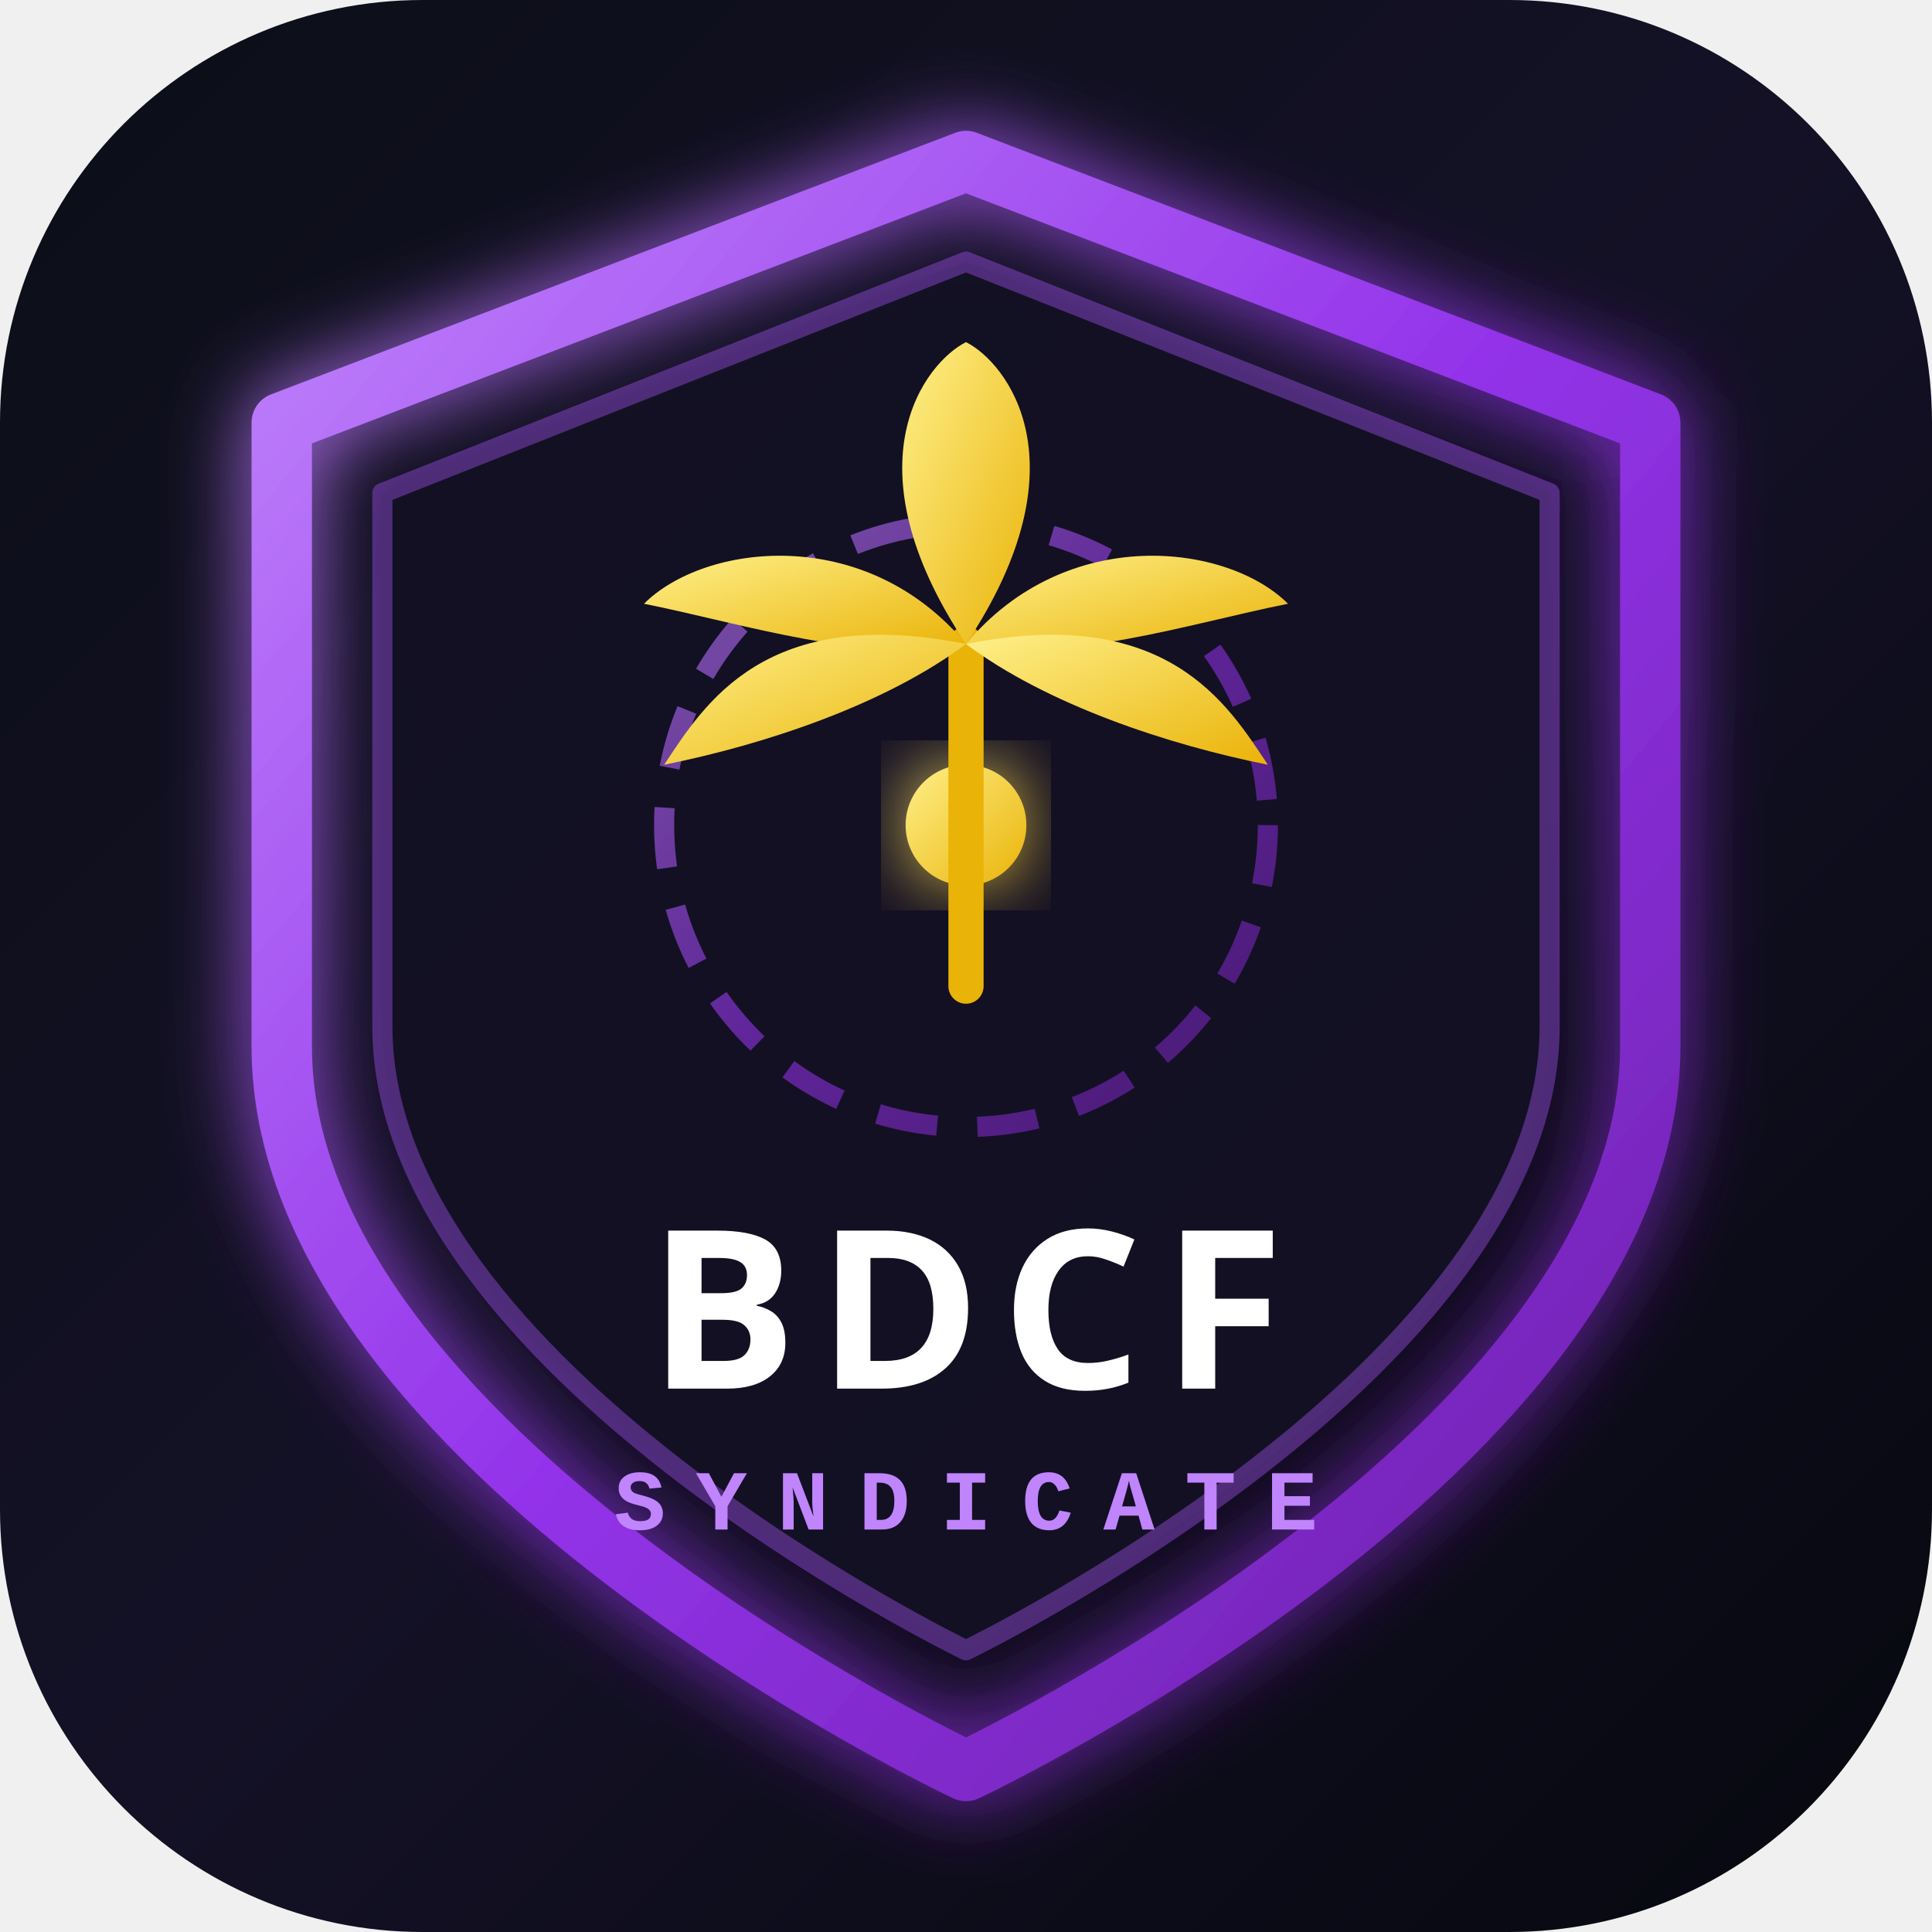
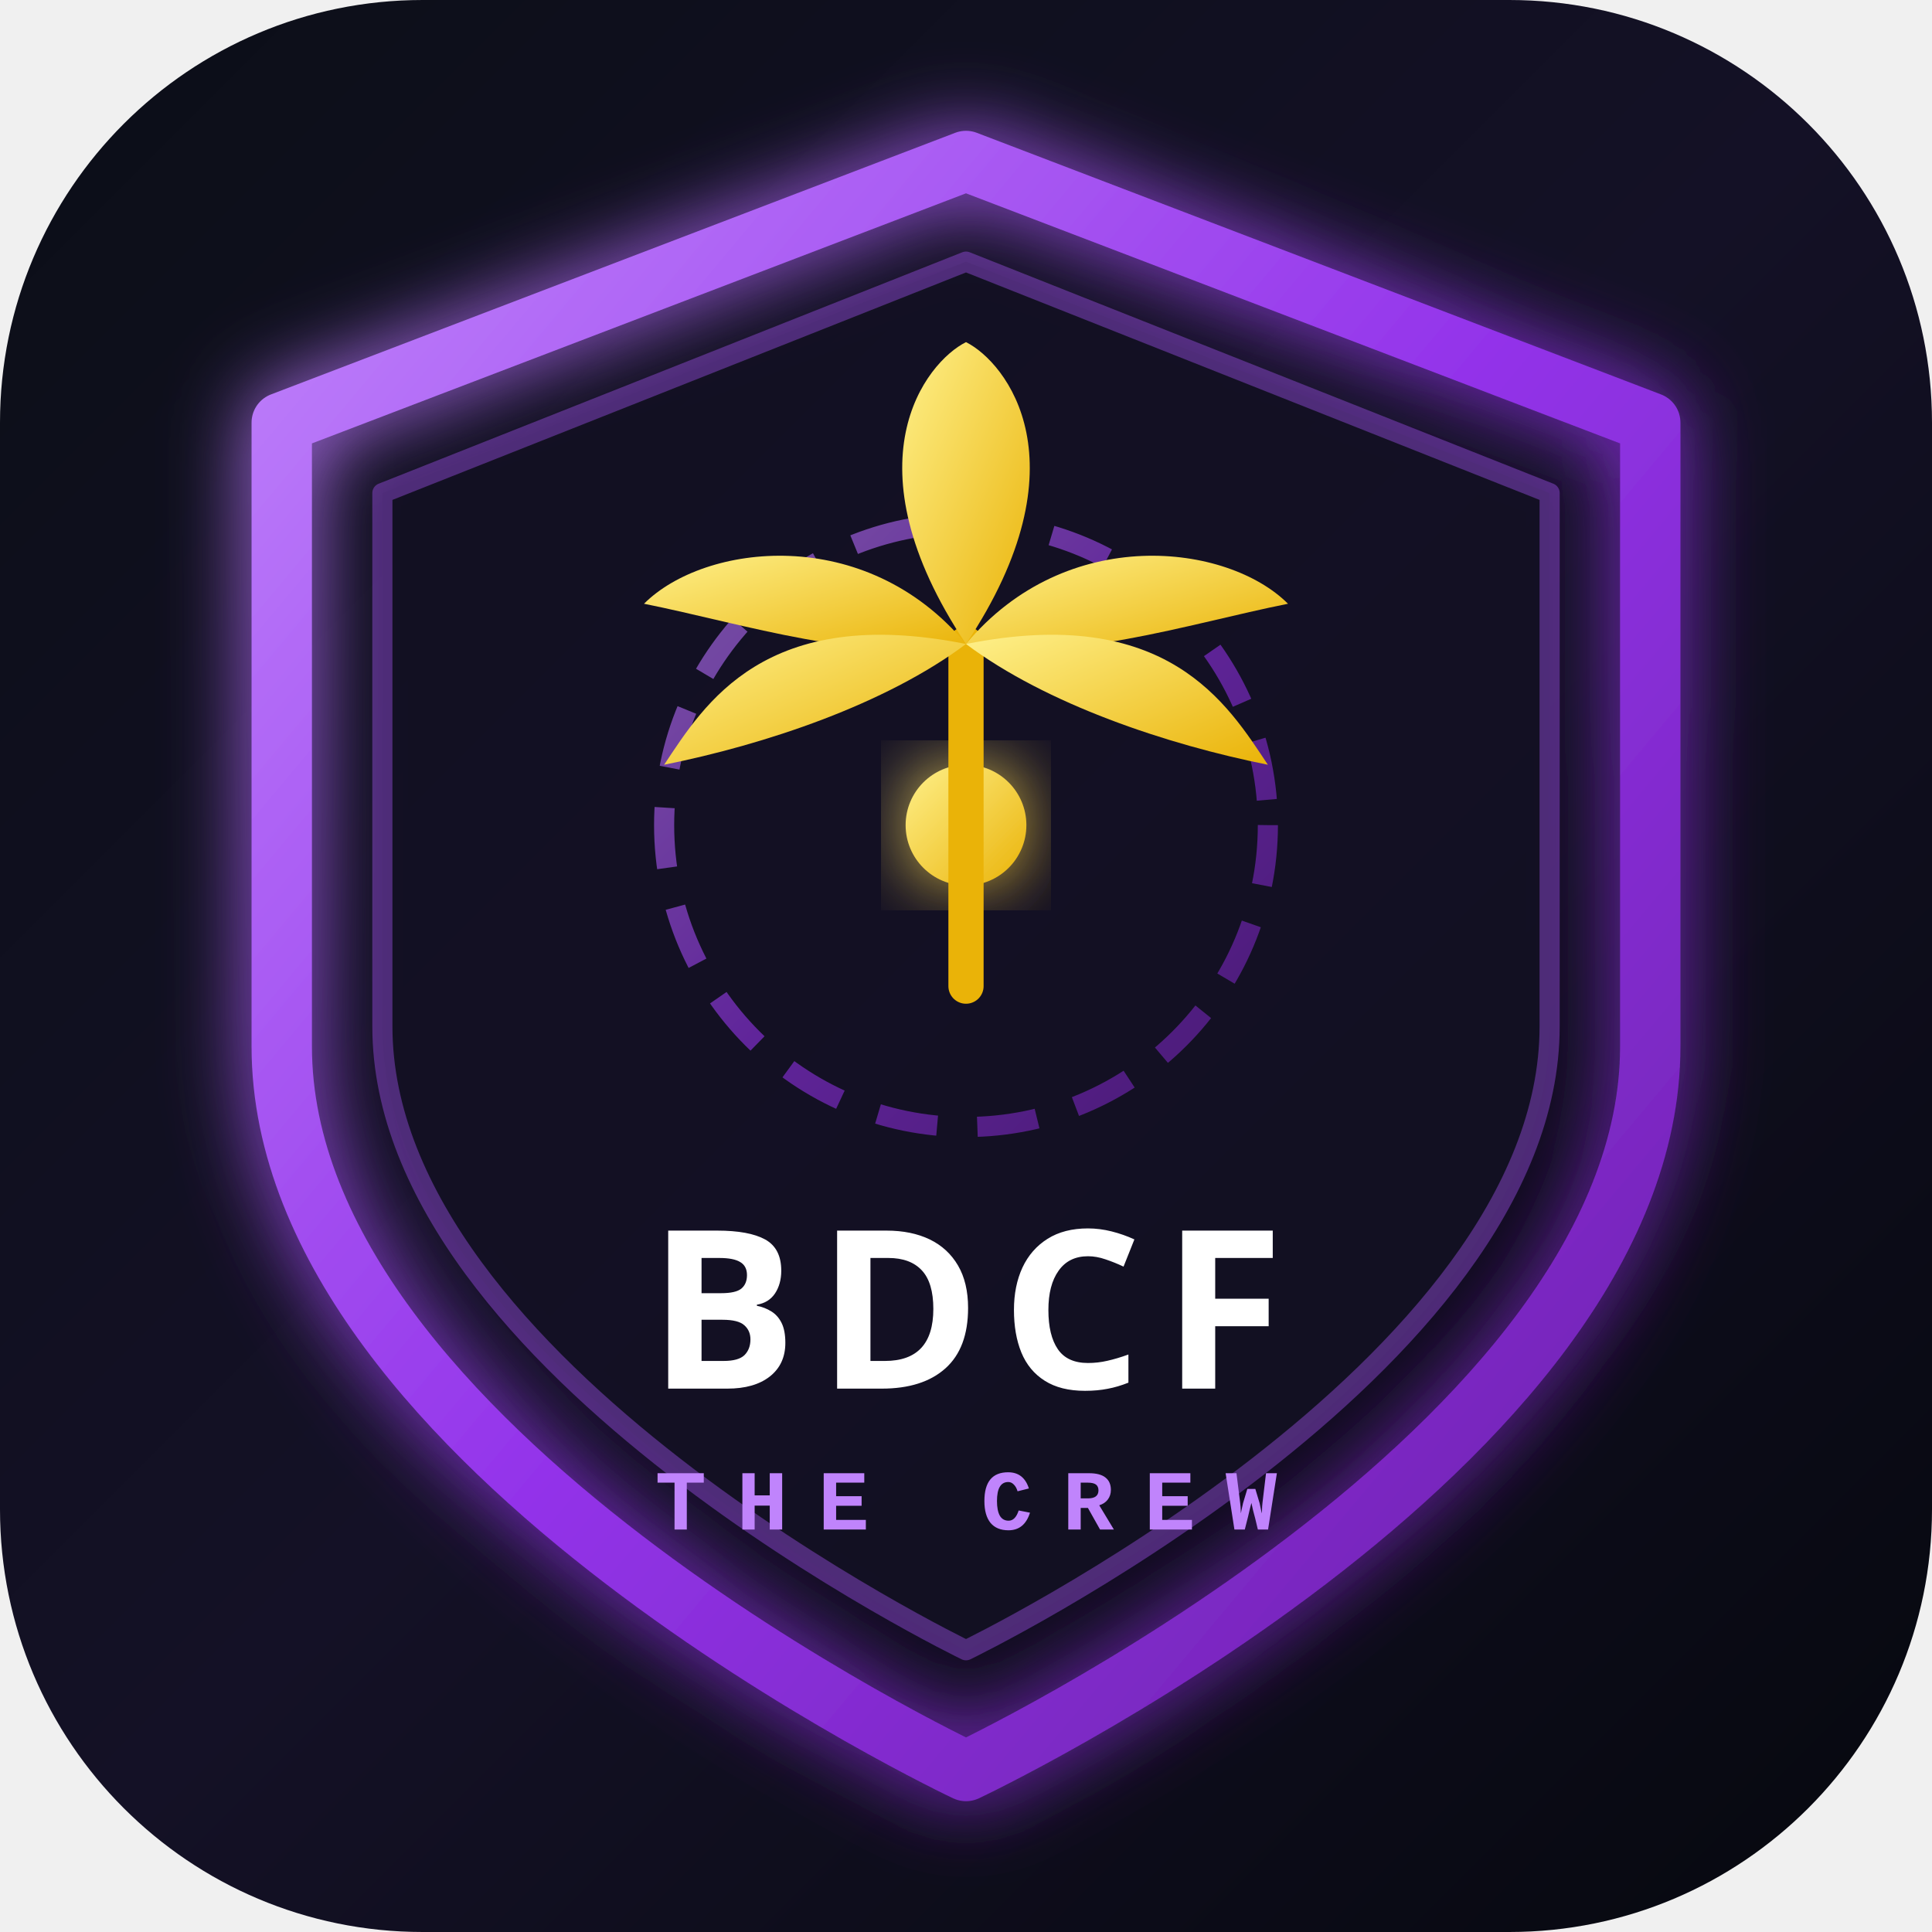
<svg xmlns="http://www.w3.org/2000/svg" viewBox="0 0 192 192" width="192" height="192">
  <defs>
    <linearGradient id="bgGrad" x1="0%" y1="0%" x2="100%" y2="100%">
      <stop offset="0%" stop-color="#0b0e17" />
      <stop offset="50%" stop-color="#141126" />
      <stop offset="100%" stop-color="#06080e" />
    </linearGradient>
    <linearGradient id="purpleGlow" x1="0%" y1="0%" x2="100%" y2="100%">
      <stop offset="0%" stop-color="#c084fc" />
      <stop offset="50%" stop-color="#9333ea" />
      <stop offset="100%" stop-color="#6b21a8" />
    </linearGradient>
    <linearGradient id="goldGlow" x1="0%" y1="0%" x2="100%" y2="100%">
      <stop offset="0%" stop-color="#fef08a" />
      <stop offset="100%" stop-color="#eab308" />
    </linearGradient>
    <filter id="glow" x="-20%" y="-20%" width="140%" height="140%">
      <feGaussianBlur stdDeviation="4" result="blur" />
      <feComposite in="SourceGraphic" in2="blur" operator="over" />
    </filter>
  </defs>
  <rect width="192" height="192" rx="42" fill="url(#bgGrad)" />
  <path d="M96 16 L164 42 L164 104 C164 144 96 176 96 176 C96 176 28 144 28 104 L28 42 Z" fill="none" stroke="url(#purpleGlow)" stroke-width="6" stroke-linejoin="round" filter="url(#glow)" />
  <path d="M96 26 L154 49 L154 102 C154 136 96 164 96 164 C96 164 38 136 38 102 L38 49 Z" fill="#131124" fill-opacity="0.8" stroke="rgba(168, 85, 247, 0.4)" stroke-width="2" stroke-linejoin="round" />
  <circle cx="96" cy="82" r="30" fill="none" stroke="url(#purpleGlow)" stroke-width="2" stroke-dasharray="6,4" opacity="0.6" />
  <circle cx="96" cy="82" r="6" fill="url(#goldGlow)" filter="url(#glow)" />
  <path d="M96 98 C96 85 96 70 96 64" stroke="#eab308" stroke-width="3.5" stroke-linecap="round" />
  <path d="M96 64 C86 52 70 54 64 60 C74 62 86 66 96 64" fill="url(#goldGlow)" />
  <path d="M96 64 C106 52 122 54 128 60 C118 62 106 66 96 64" fill="url(#goldGlow)" />
  <path d="M96 64 C84 46 92 36 96 34 C100 36 108 46 96 64" fill="url(#goldGlow)" />
  <path d="M96 64 C76 60 70 70 66 76 C76 74 88 70 96 64" fill="url(#goldGlow)" />
  <path d="M96 64 C116 60 122 70 126 76 C116 74 104 70 96 64" fill="url(#goldGlow)" />
  <text x="96" y="138" font-family="'Montserrat', 'Impact', sans-serif" font-size="22" font-weight="900" fill="#ffffff" text-anchor="middle" letter-spacing="2">BDCF</text>
-   <text x="96" y="152" font-family="'Courier New', monospace" font-size="8.5" font-weight="800" fill="#c084fc" text-anchor="middle" letter-spacing="3">SYNDICATE</text>
+   <text x="96" y="152" font-family="'Courier New', monospace" font-size="8.5" font-weight="800" fill="#c084fc" text-anchor="middle" letter-spacing="3">THE CREW</text>
</svg>
